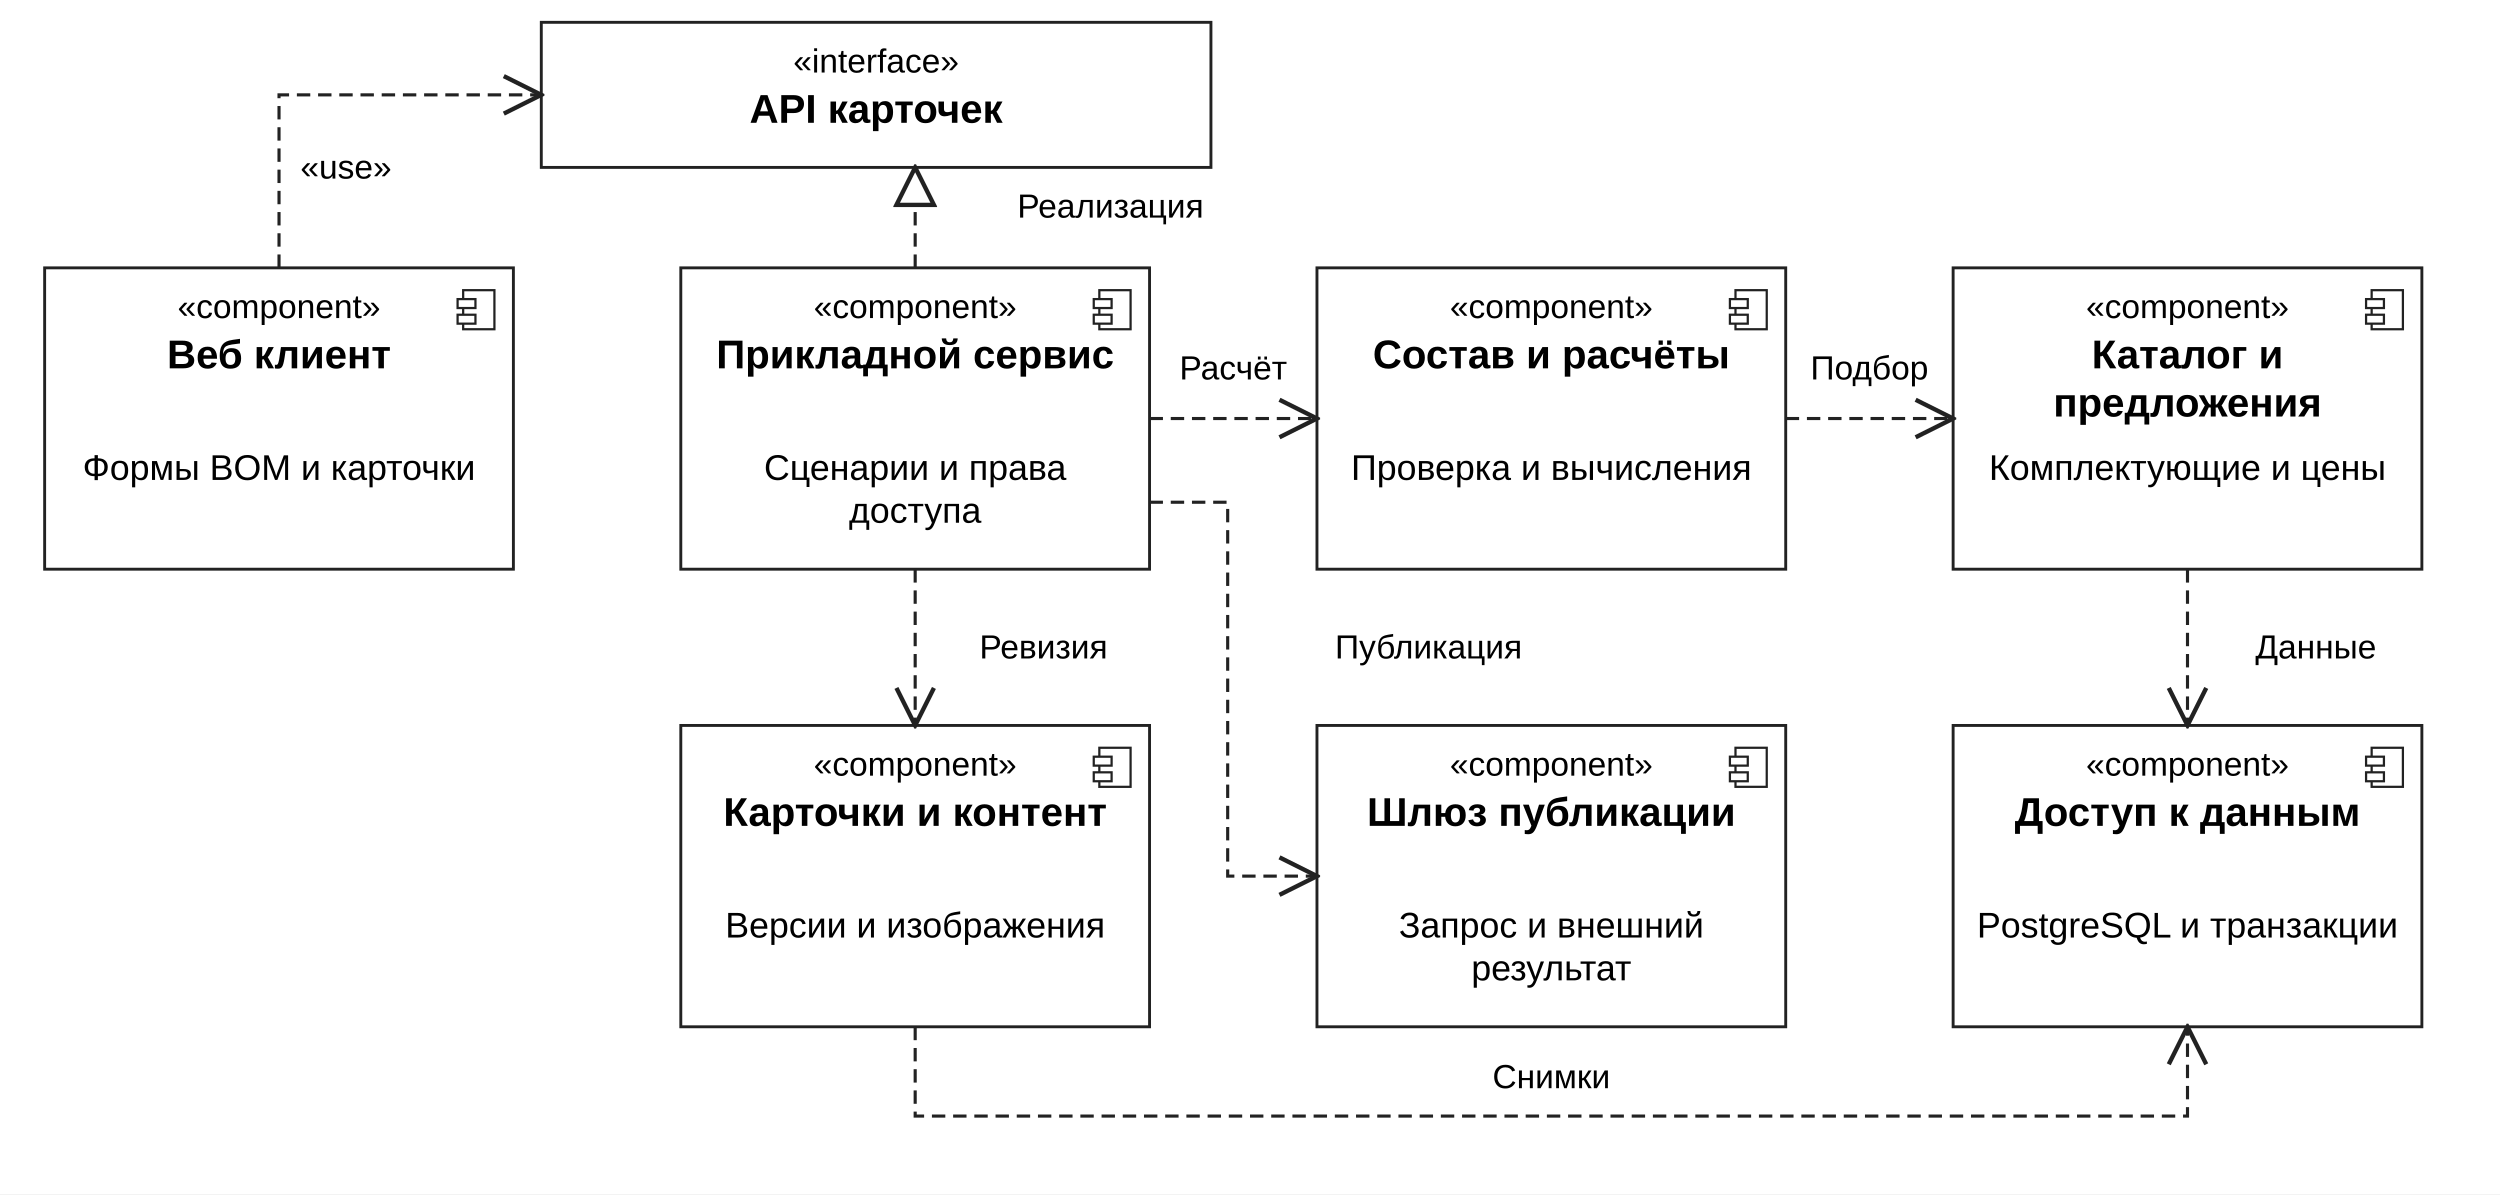
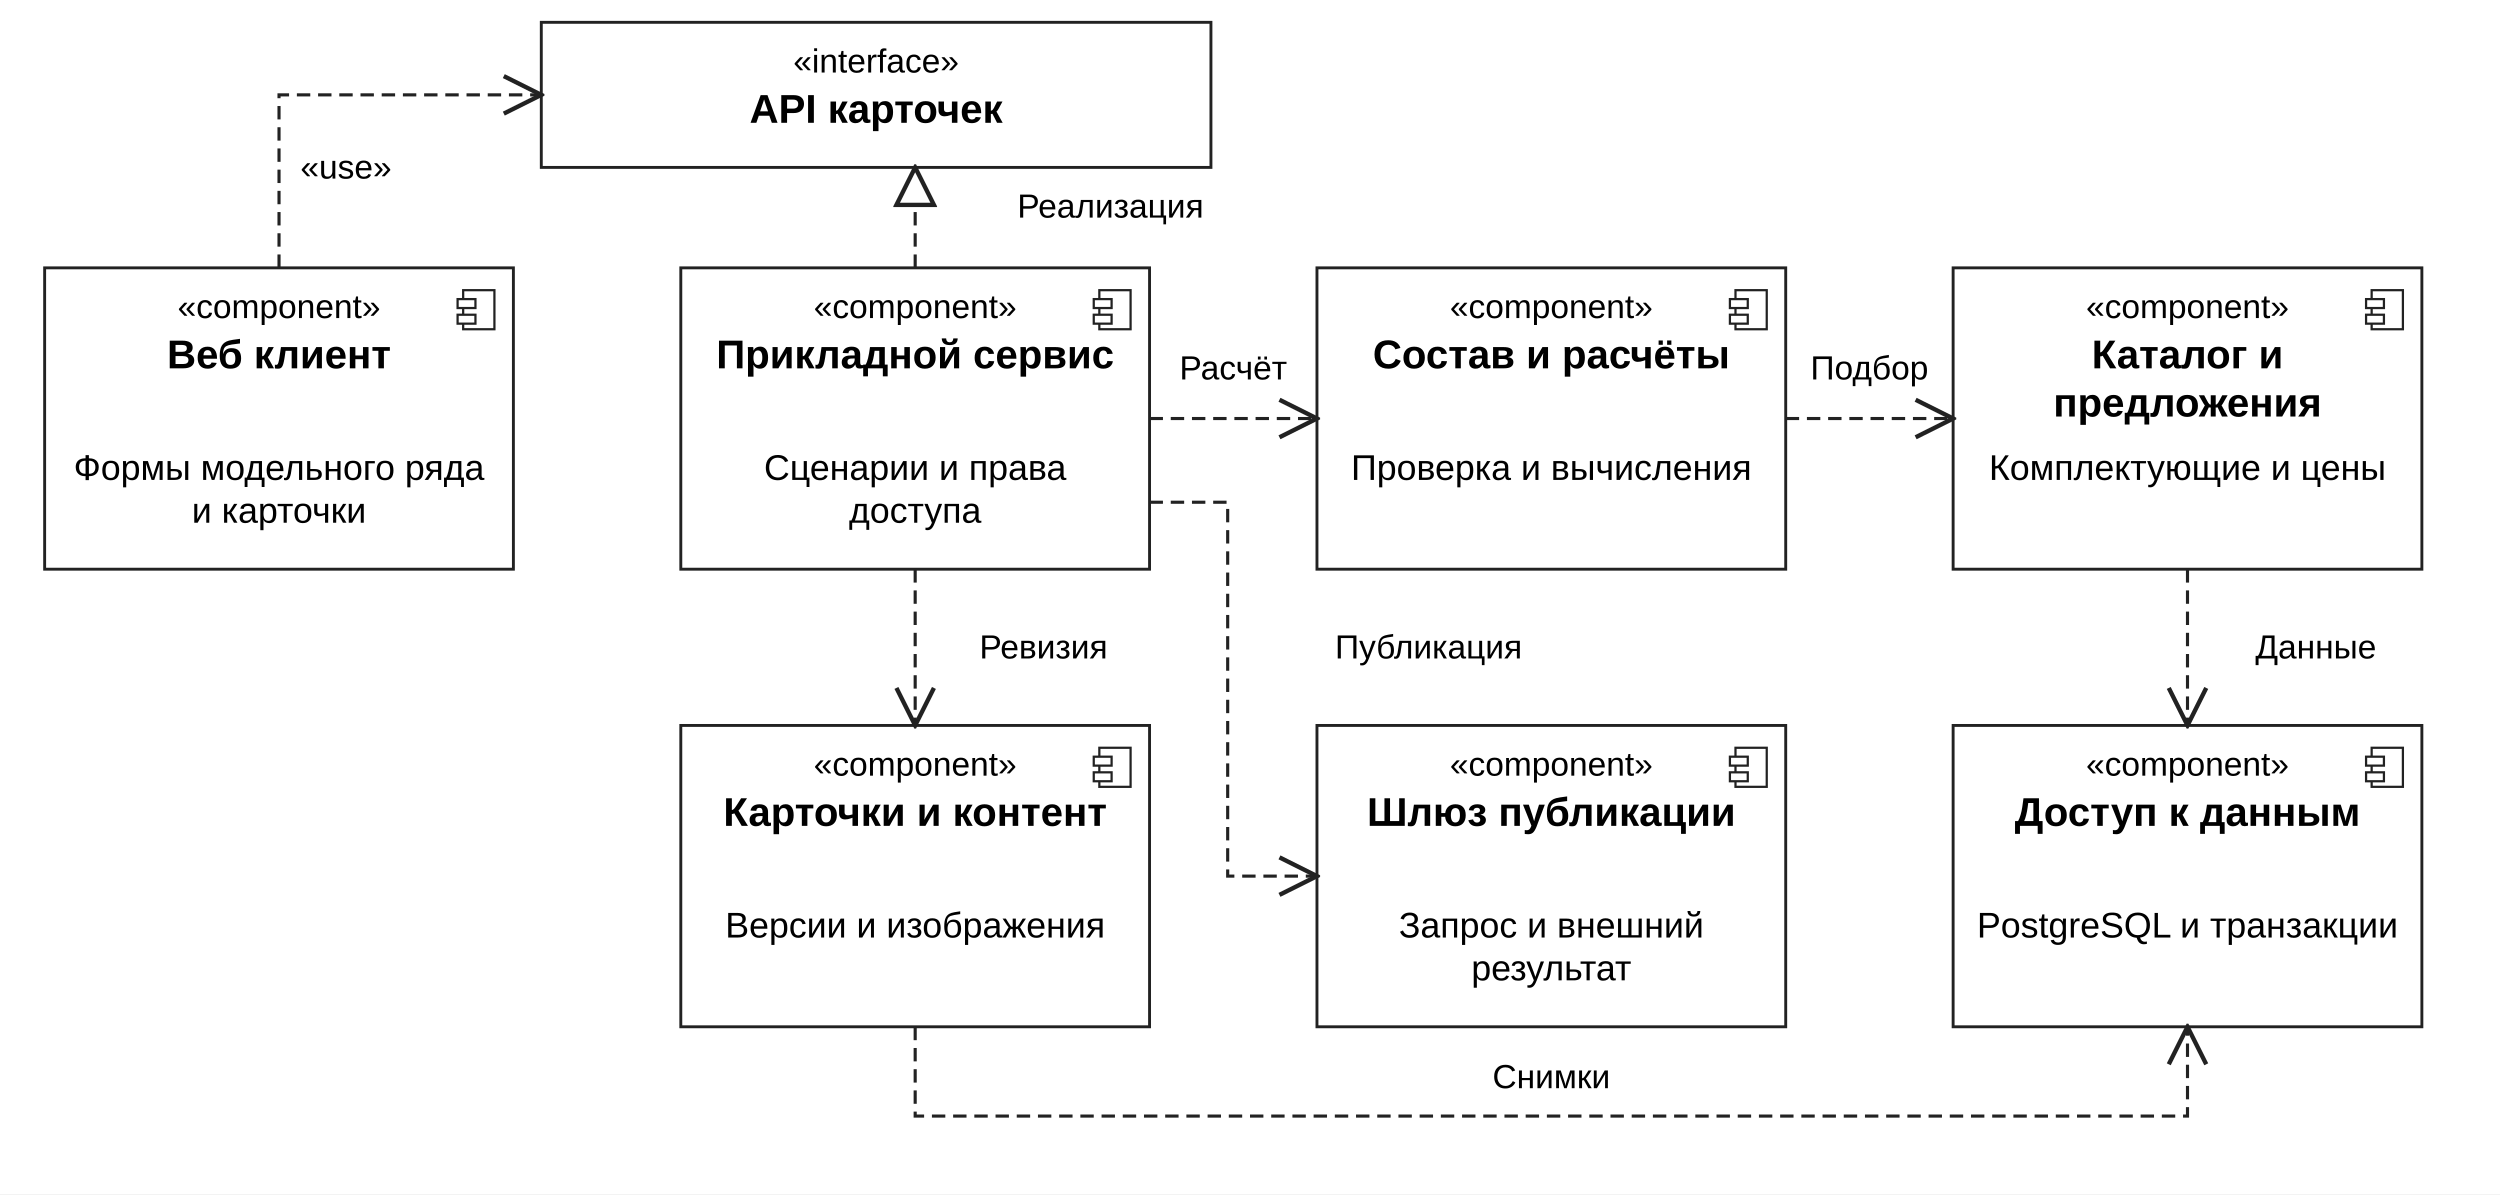
<svg xmlns="http://www.w3.org/2000/svg" width="2240" height="1070" viewBox="0 0 2240 1070">
  <defs>
    <marker id="open" viewBox="0 0 14 14" refX="13" refY="7" markerWidth="14" markerHeight="14" orient="auto">
      <path d="M1 1 L13 7 L1 13" fill="none" stroke="#222" stroke-width="1.4" />
    </marker>
    <marker id="triangle" viewBox="0 0 14 14" refX="13" refY="7" markerWidth="14" markerHeight="14" orient="auto">
      <path d="M1 1 L13 7 L1 13 Z" fill="white" stroke="#222" stroke-width="1.4" />
    </marker>
  </defs>
  <rect width="100%" height="100%" fill="white" />
  <rect x="40" y="240" width="420" height="270" fill="white" stroke="#222" stroke-width="2.6" />
  <text x="250" y="285" text-anchor="middle" font-family="Arial" font-size="30" font-weight="normal">«component»</text>
  <text x="250" y="330" text-anchor="middle" font-family="Arial" font-size="36" font-weight="bold">Веб клиент</text>
  <rect x="415" y="260" width="28" height="35" fill="white" stroke="#222" stroke-width="2" />
  <path d="M410 268 h16 v8 h-16 Z M410 282 h16 v8 h-16 Z" fill="white" stroke="#222" stroke-width="2" />
-   <text x="250" y="430" text-anchor="middle" font-family="Arial" font-size="32" font-weight="normal">Формы BOM и карточки</text>
+   <text x="250" y="430" text-anchor="middle" font-family="Arial" font-size="32" font-weight="normal">Формы модельного ряда</text>
+   <text x="250" y="468.4" text-anchor="middle" font-family="Arial" font-size="32" font-weight="normal">и карточки</text>
  <rect x="610" y="240" width="420" height="270" fill="white" stroke="#222" stroke-width="2.6" />
  <text x="820" y="285" text-anchor="middle" font-family="Arial" font-size="30" font-weight="normal">«component»</text>
  <text x="820" y="330" text-anchor="middle" font-family="Arial" font-size="36" font-weight="bold">Прикладной сервис</text>
  <rect x="985" y="260" width="28" height="35" fill="white" stroke="#222" stroke-width="2" />
  <path d="M980 268 h16 v8 h-16 Z M980 282 h16 v8 h-16 Z" fill="white" stroke="#222" stroke-width="2" />
  <text x="820" y="430" text-anchor="middle" font-family="Arial" font-size="32" font-weight="normal">Сценарии и права</text>
  <text x="820" y="468.4" text-anchor="middle" font-family="Arial" font-size="32" font-weight="normal">доступа</text>
  <rect x="1180" y="240" width="420" height="270" fill="white" stroke="#222" stroke-width="2.6" />
  <text x="1390" y="285" text-anchor="middle" font-family="Arial" font-size="30" font-weight="normal">«component»</text>
  <text x="1390" y="330" text-anchor="middle" font-family="Arial" font-size="36" font-weight="bold">Состав и расчёты</text>
  <rect x="1555" y="260" width="28" height="35" fill="white" stroke="#222" stroke-width="2" />
  <path d="M1550 268 h16 v8 h-16 Z M1550 282 h16 v8 h-16 Z" fill="white" stroke="#222" stroke-width="2" />
  <text x="1390" y="430" text-anchor="middle" font-family="Arial" font-size="32" font-weight="normal">Проверка и вычисления</text>
  <rect x="1750" y="240" width="420" height="270" fill="white" stroke="#222" stroke-width="2.6" />
  <text x="1960" y="285" text-anchor="middle" font-family="Arial" font-size="30" font-weight="normal">«component»</text>
  <text x="1960" y="330" text-anchor="middle" font-family="Arial" font-size="36" font-weight="bold">Каталог и</text>
  <text x="1960" y="373.2" text-anchor="middle" font-family="Arial" font-size="36" font-weight="bold">предложения</text>
  <rect x="2125" y="260" width="28" height="35" fill="white" stroke="#222" stroke-width="2" />
  <path d="M2120 268 h16 v8 h-16 Z M2120 282 h16 v8 h-16 Z" fill="white" stroke="#222" stroke-width="2" />
  <text x="1960" y="430" text-anchor="middle" font-family="Arial" font-size="32" font-weight="normal">Комплектующие и цены</text>
  <rect x="610" y="650" width="420" height="270" fill="white" stroke="#222" stroke-width="2.6" />
  <text x="820" y="695" text-anchor="middle" font-family="Arial" font-size="30" font-weight="normal">«component»</text>
  <text x="820" y="740" text-anchor="middle" font-family="Arial" font-size="36" font-weight="bold">Карточки и контент</text>
  <rect x="985" y="670" width="28" height="35" fill="white" stroke="#222" stroke-width="2" />
  <path d="M980 678 h16 v8 h-16 Z M980 692 h16 v8 h-16 Z" fill="white" stroke="#222" stroke-width="2" />
  <text x="820" y="840" text-anchor="middle" font-family="Arial" font-size="32" font-weight="normal">Версии и изображения</text>
  <rect x="1180" y="650" width="420" height="270" fill="white" stroke="#222" stroke-width="2.6" />
  <text x="1390" y="695" text-anchor="middle" font-family="Arial" font-size="30" font-weight="normal">«component»</text>
  <text x="1390" y="740" text-anchor="middle" font-family="Arial" font-size="36" font-weight="bold">Шлюз публикации</text>
  <rect x="1555" y="670" width="28" height="35" fill="white" stroke="#222" stroke-width="2" />
  <path d="M1550 678 h16 v8 h-16 Z M1550 692 h16 v8 h-16 Z" fill="white" stroke="#222" stroke-width="2" />
  <text x="1390" y="840" text-anchor="middle" font-family="Arial" font-size="32" font-weight="normal">Запрос и внешний</text>
  <text x="1390" y="878.4" text-anchor="middle" font-family="Arial" font-size="32" font-weight="normal">результат</text>
  <rect x="1750" y="650" width="420" height="270" fill="white" stroke="#222" stroke-width="2.6" />
  <text x="1960" y="695" text-anchor="middle" font-family="Arial" font-size="30" font-weight="normal">«component»</text>
  <text x="1960" y="740" text-anchor="middle" font-family="Arial" font-size="36" font-weight="bold">Доступ к данным</text>
  <rect x="2125" y="670" width="28" height="35" fill="white" stroke="#222" stroke-width="2" />
  <path d="M2120 678 h16 v8 h-16 Z M2120 692 h16 v8 h-16 Z" fill="white" stroke="#222" stroke-width="2" />
  <text x="1960" y="840" text-anchor="middle" font-family="Arial" font-size="32" font-weight="normal">PostgreSQL и транзакции</text>
  <rect x="485" y="20" width="600" height="130" fill="white" stroke="#222" stroke-width="2.6" />
  <text x="785" y="65" text-anchor="middle" font-family="Arial" font-size="30" font-weight="normal">«interface»</text>
  <text x="785" y="110" text-anchor="middle" font-family="Arial" font-size="36" font-weight="bold">API карточек</text>
  <polyline points="250,240 250,85 485,85" fill="none" stroke="#222" stroke-width="2.8" stroke-dasharray="12 7" marker-end="url(#open)" />
  <text x="310" y="160" text-anchor="middle" font-family="Arial" font-size="30" font-weight="normal">«use»</text>
  <polyline points="820,240 820,150" fill="none" stroke="#222" stroke-width="2.8" stroke-dasharray="12 7" marker-end="url(#triangle)" />
  <text x="995" y="195" text-anchor="middle" font-family="Arial" font-size="30" font-weight="normal">Реализация</text>
  <polyline points="1030,375 1180,375" fill="none" stroke="#222" stroke-width="2.8" stroke-dasharray="12 7" marker-end="url(#open)" />
  <text x="1105" y="340" text-anchor="middle" font-family="Arial" font-size="30" font-weight="normal">Расчёт</text>
  <polyline points="1600,375 1750,375" fill="none" stroke="#222" stroke-width="2.8" stroke-dasharray="12 7" marker-end="url(#open)" />
  <text x="1675" y="340" text-anchor="middle" font-family="Arial" font-size="30" font-weight="normal">Подбор</text>
  <polyline points="820,510 820,650" fill="none" stroke="#222" stroke-width="2.8" stroke-dasharray="12 7" marker-end="url(#open)" />
  <text x="935" y="590" text-anchor="middle" font-family="Arial" font-size="30" font-weight="normal">Ревизия</text>
  <polyline points="1030,450 1100,450 1100,785 1180,785" fill="none" stroke="#222" stroke-width="2.8" stroke-dasharray="12 7" marker-end="url(#open)" />
  <text x="1280" y="590" text-anchor="middle" font-family="Arial" font-size="30" font-weight="normal">Публикация</text>
  <polyline points="1960,510 1960,650" fill="none" stroke="#222" stroke-width="2.8" stroke-dasharray="12 7" marker-end="url(#open)" />
  <text x="2075" y="590" text-anchor="middle" font-family="Arial" font-size="30" font-weight="normal">Данные</text>
  <polyline points="820,920 820,1000 1960,1000 1960,920" fill="none" stroke="#222" stroke-width="2.8" stroke-dasharray="12 7" marker-end="url(#open)" />
  <text x="1390" y="975" text-anchor="middle" font-family="Arial" font-size="30" font-weight="normal">Снимки</text>
</svg>
